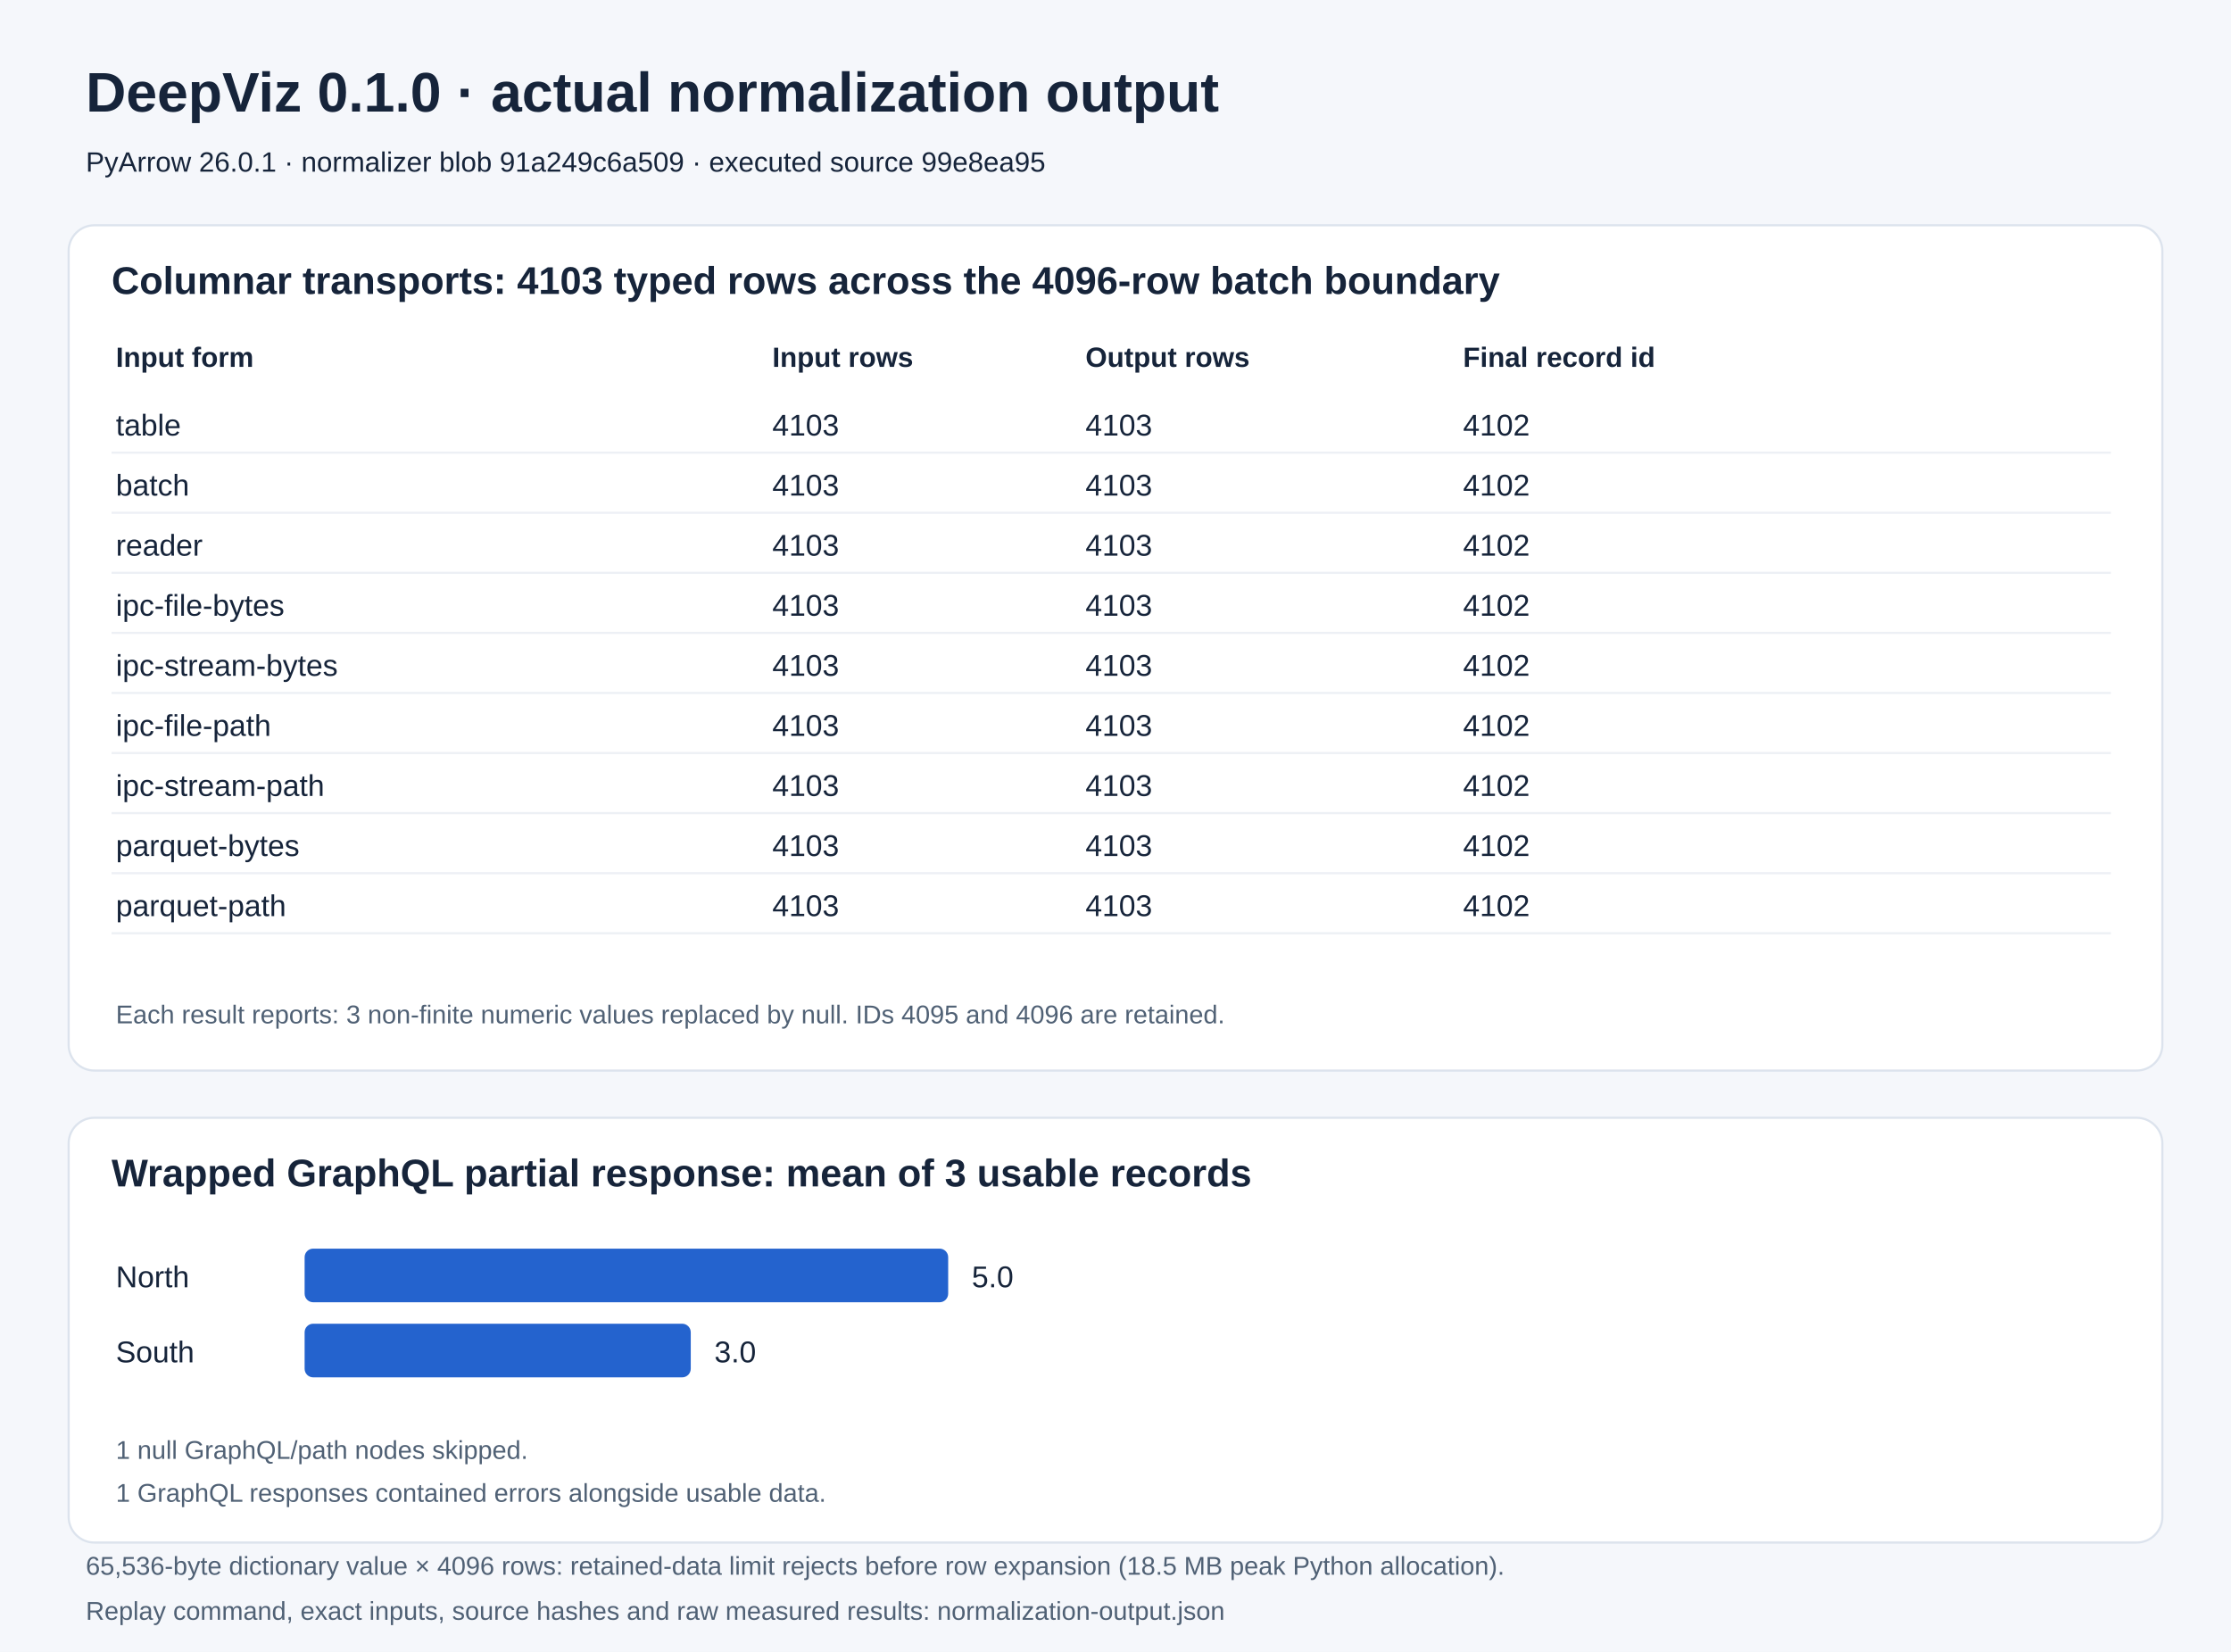
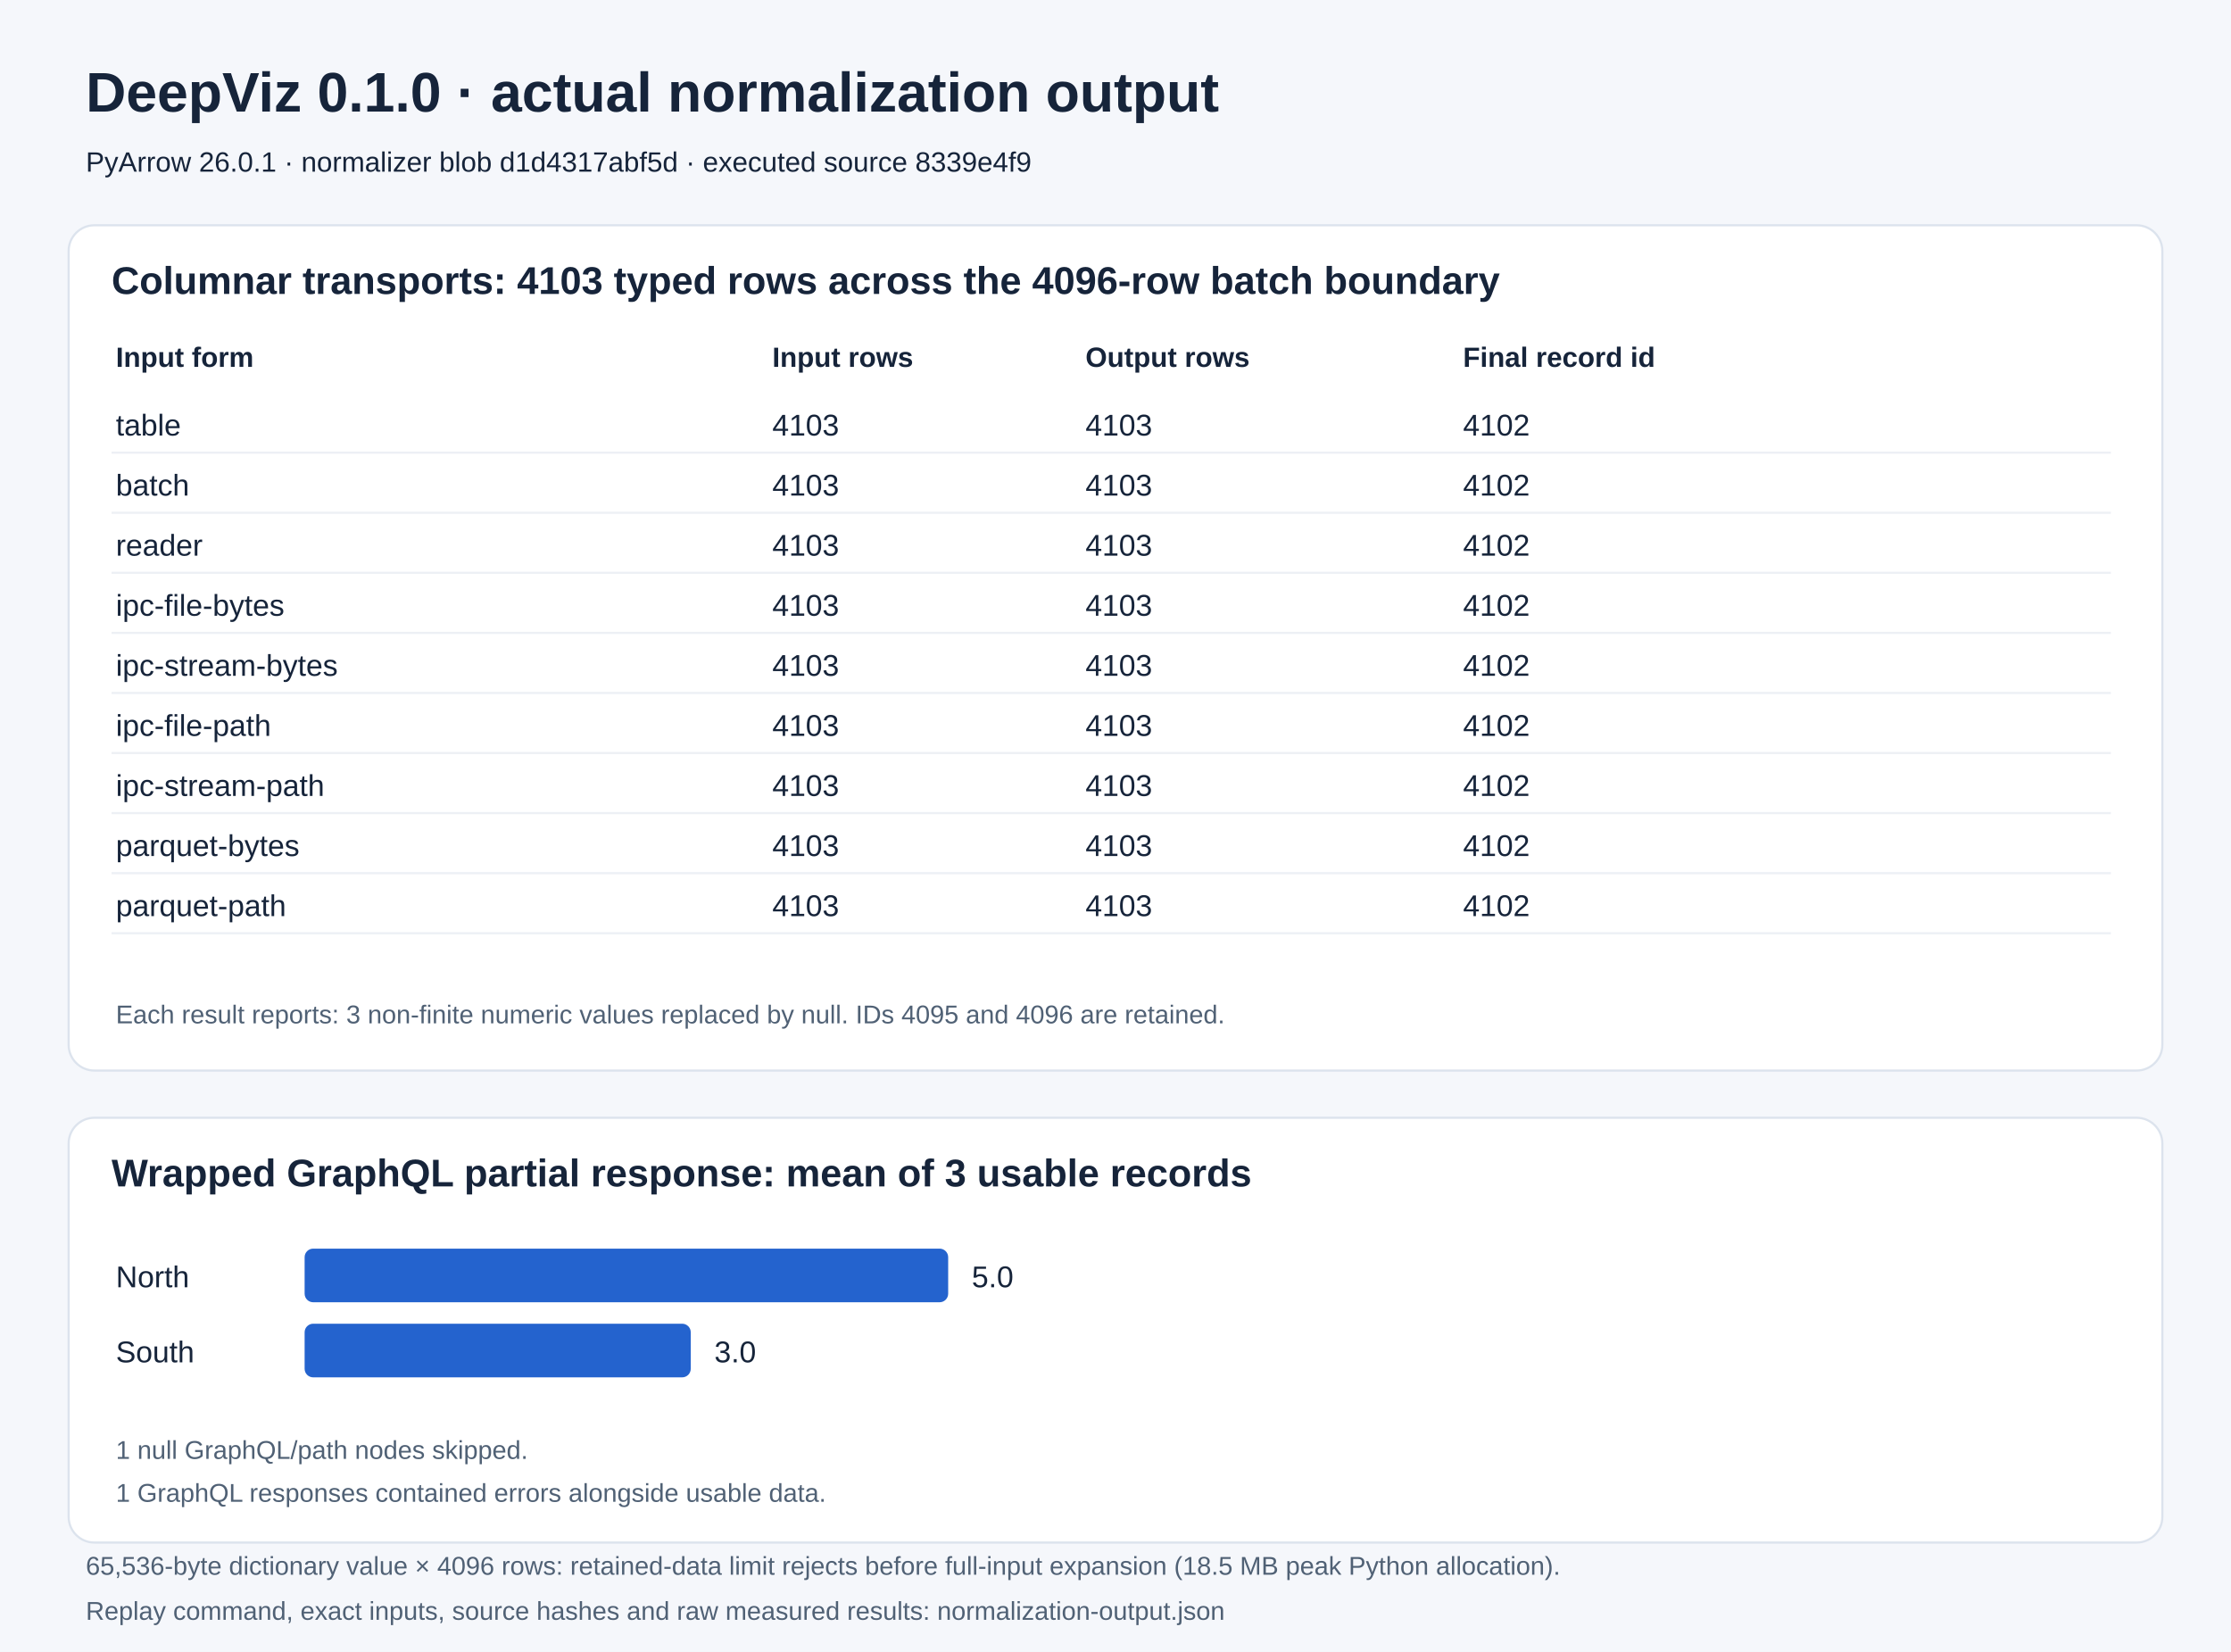
<svg xmlns="http://www.w3.org/2000/svg" width="1040" height="770" viewBox="0 0 1040 770" role="img" aria-labelledby="title desc">
  <rect width="1040" height="770" fill="#f5f7fb" />
  <g font-family="Segoe UI,Arial,sans-serif" fill="#16243a">
    <text x="40" y="52" font-size="26" font-weight="700">DeepViz 0.1.0 · actual normalization output</text>
-     <text x="40" y="80" font-size="13">PyArrow 26.0.1 · normalizer blob 91a249c6a509 · executed source 99e8ea95</text>
+     <text x="40" y="80" font-size="13">PyArrow 26.0.1 · normalizer blob d1d4317abf5d · executed source 8339e4f9</text>
    <rect x="32" y="105" width="976" height="394" rx="12" fill="white" stroke="#dce3ed" />
    <text x="52" y="137" font-size="18" font-weight="700">Columnar transports: 4103 typed rows across the 4096-row batch boundary</text>
    <text x="54" y="171" font-size="13" font-weight="700">Input form</text>
    <text x="360" y="171" font-size="13" font-weight="700">Input rows</text>
    <text x="506" y="171" font-size="13" font-weight="700">Output rows</text>
    <text x="682" y="171" font-size="13" font-weight="700">Final record id</text>
    <path d="M52 211H984" stroke="#edf0f5" />
    <text x="54" y="203" font-size="14">table</text>
    <text x="360" y="203" font-size="14">4103</text>
    <text x="506" y="203" font-size="14">4103</text>
    <text x="682" y="203" font-size="14">4102</text>
    <path d="M52 239H984" stroke="#edf0f5" />
    <text x="54" y="231" font-size="14">batch</text>
    <text x="360" y="231" font-size="14">4103</text>
    <text x="506" y="231" font-size="14">4103</text>
    <text x="682" y="231" font-size="14">4102</text>
    <path d="M52 267H984" stroke="#edf0f5" />
    <text x="54" y="259" font-size="14">reader</text>
    <text x="360" y="259" font-size="14">4103</text>
    <text x="506" y="259" font-size="14">4103</text>
    <text x="682" y="259" font-size="14">4102</text>
    <path d="M52 295H984" stroke="#edf0f5" />
    <text x="54" y="287" font-size="14">ipc-file-bytes</text>
    <text x="360" y="287" font-size="14">4103</text>
    <text x="506" y="287" font-size="14">4103</text>
    <text x="682" y="287" font-size="14">4102</text>
    <path d="M52 323H984" stroke="#edf0f5" />
    <text x="54" y="315" font-size="14">ipc-stream-bytes</text>
    <text x="360" y="315" font-size="14">4103</text>
    <text x="506" y="315" font-size="14">4103</text>
    <text x="682" y="315" font-size="14">4102</text>
    <path d="M52 351H984" stroke="#edf0f5" />
    <text x="54" y="343" font-size="14">ipc-file-path</text>
    <text x="360" y="343" font-size="14">4103</text>
    <text x="506" y="343" font-size="14">4103</text>
    <text x="682" y="343" font-size="14">4102</text>
    <path d="M52 379H984" stroke="#edf0f5" />
    <text x="54" y="371" font-size="14">ipc-stream-path</text>
    <text x="360" y="371" font-size="14">4103</text>
    <text x="506" y="371" font-size="14">4103</text>
    <text x="682" y="371" font-size="14">4102</text>
    <path d="M52 407H984" stroke="#edf0f5" />
    <text x="54" y="399" font-size="14">parquet-bytes</text>
    <text x="360" y="399" font-size="14">4103</text>
    <text x="506" y="399" font-size="14">4103</text>
    <text x="682" y="399" font-size="14">4102</text>
    <path d="M52 435H984" stroke="#edf0f5" />
    <text x="54" y="427" font-size="14">parquet-path</text>
    <text x="360" y="427" font-size="14">4103</text>
    <text x="506" y="427" font-size="14">4103</text>
    <text x="682" y="427" font-size="14">4102</text>
    <text x="54" y="477" font-size="12" fill="#506175">Each result reports: 3 non-finite numeric values replaced by null. IDs 4095 and 4096 are retained.</text>
    <rect x="32" y="521" width="976" height="198" rx="12" fill="white" stroke="#dce3ed" />
    <text x="52" y="553" font-size="18" font-weight="700">Wrapped GraphQL partial response: mean of 3 usable records</text>
    <text x="54" y="600" font-size="14">North</text>
    <rect x="142" y="582" width="300.0" height="25" rx="4" fill="#2463ce" />
    <text x="453.0" y="600" font-size="14">5.0</text>
    <text x="54" y="635" font-size="14">South</text>
    <rect x="142" y="617" width="180.0" height="25" rx="4" fill="#2463ce" />
    <text x="333.0" y="635" font-size="14">3.0</text>
    <text x="54" y="680" font-size="12" fill="#506175">1 null GraphQL/path nodes skipped.</text>
    <text x="54" y="700" font-size="12" fill="#506175">1 GraphQL responses contained errors alongside usable data.</text>
-     <text x="40" y="734" font-size="12" fill="#506175">65,536-byte dictionary value × 4096 rows: retained-data limit rejects before row expansion (18.5 MB peak Python allocation).</text>
+     <text x="40" y="734" font-size="12" fill="#506175">65,536-byte dictionary value × 4096 rows: retained-data limit rejects before full-input expansion (18.5 MB peak Python allocation).</text>
    <text x="40" y="755" font-size="12" fill="#506175">Replay command, exact inputs, source hashes and raw measured results: normalization-output.json</text>
  </g>
</svg>
